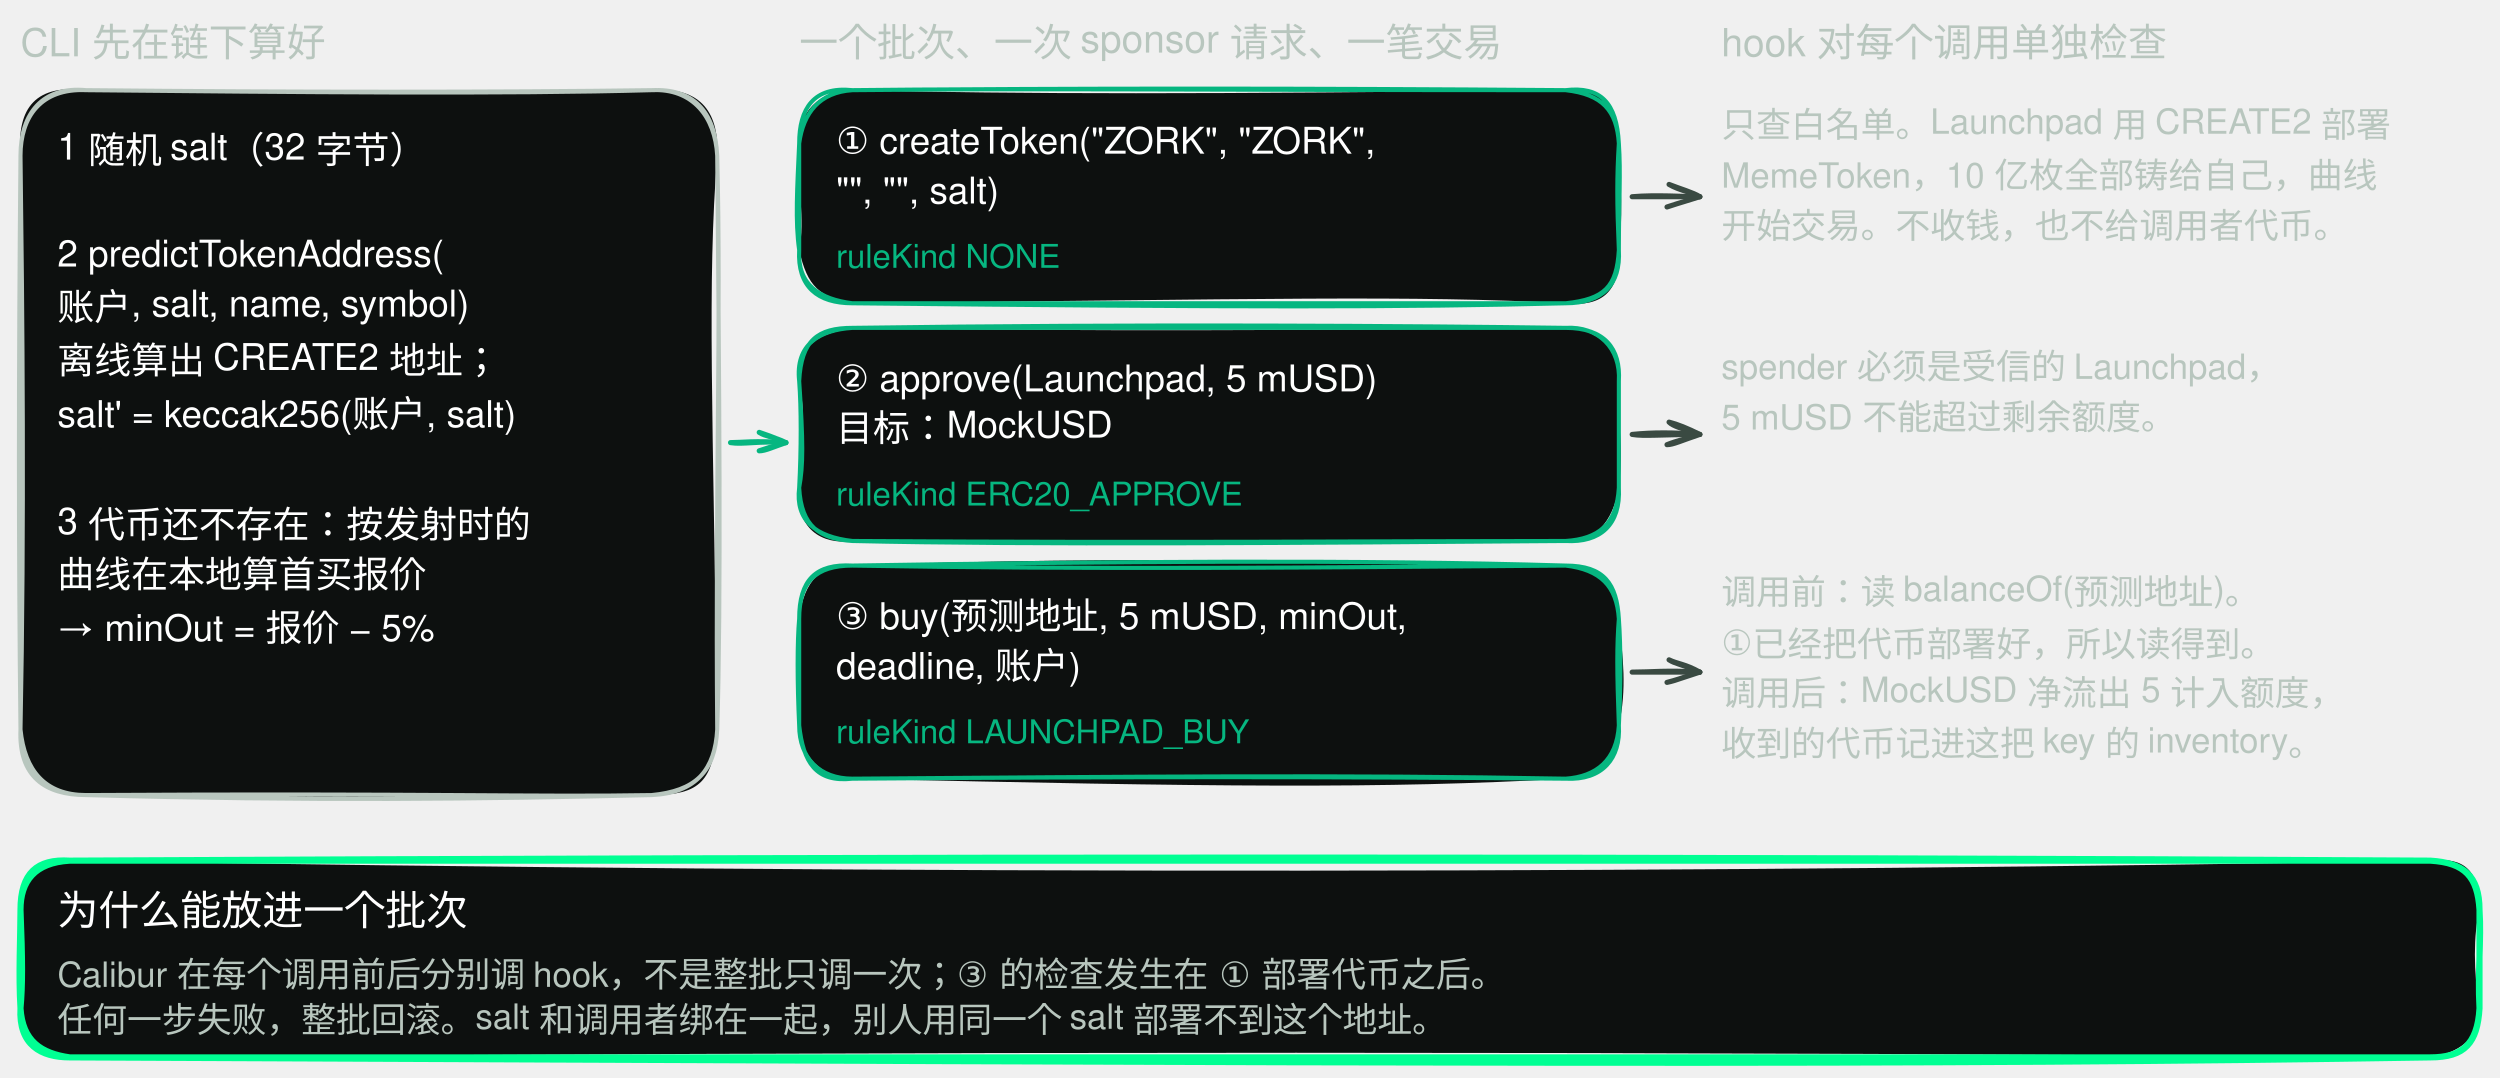
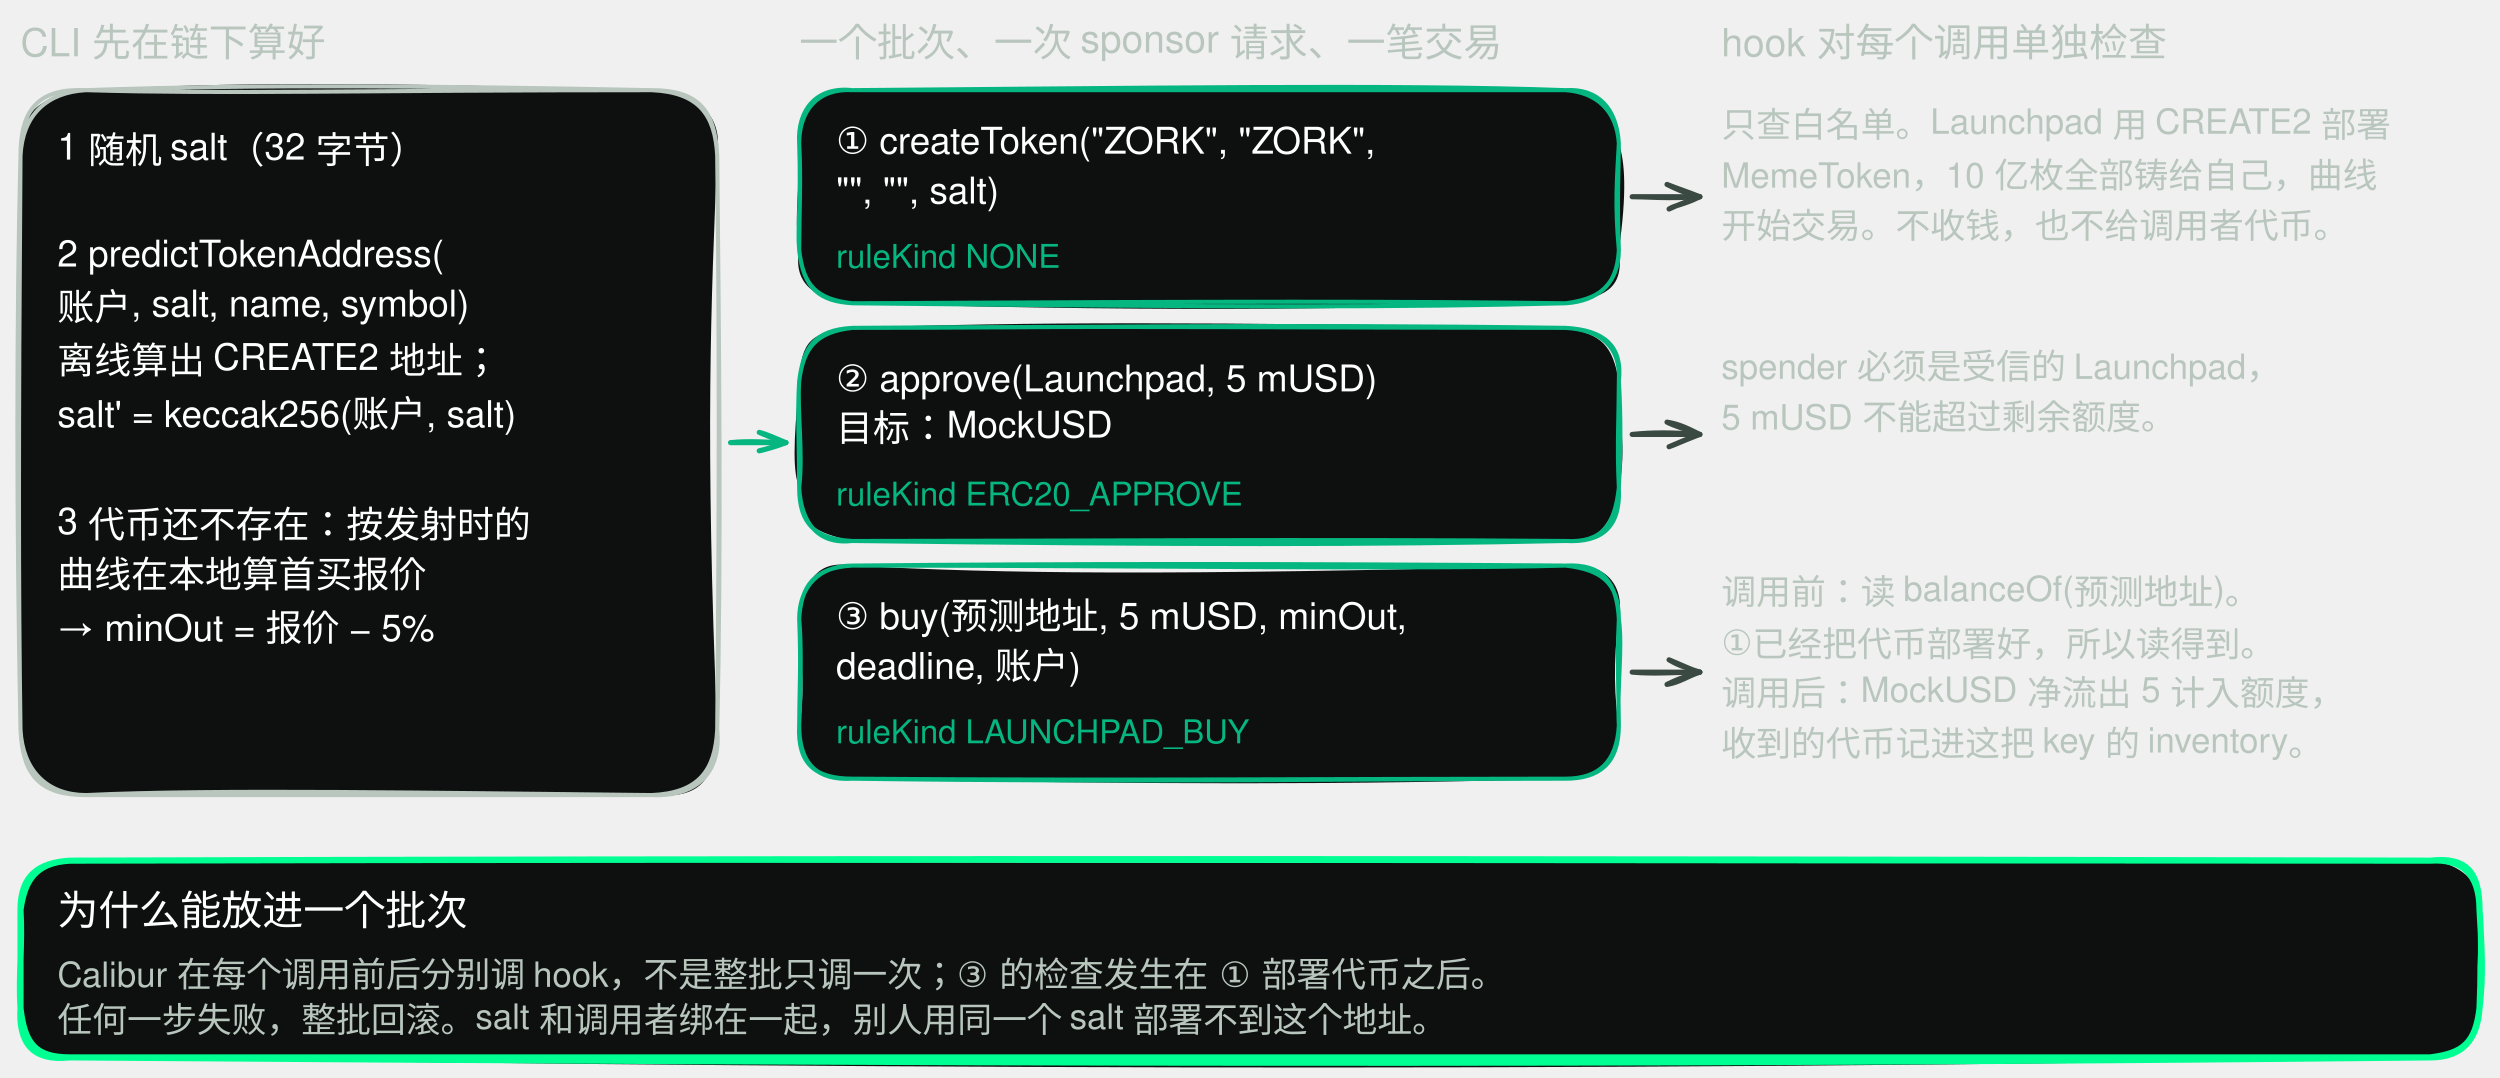
<svg xmlns="http://www.w3.org/2000/svg" viewBox="0 0 1220 526" data-w="1220" role="img" aria-label="发币加首买在一个批次里完成。左：CLI 先在链下准备，随机生成 salt，用 CREATE2 公式离线算出代币地址（salt 先和账户地址一起哈希），代币还不存在，所以按发射时的曲线在本地算首买报价和 minOut。中：一个批次三个调用：createToken、approve(MockUSD 给 Launchpad 5 mUSD)、buy(预测地址, 5 mUSD, minOut, deadline, 账户)。右：hook 对每个调用分别检查。createToken 规则是 NONE，只查白名单，Launchpad 部署代币并把 10 亿枚全部铸给自己；approve 检查 spender 受信、数额不超过剩余额度；buy 的 beforeExecute 读预测地址的余额，这时代币已经由上一个调用部署好了，afterExecute 把 MockUSD 净流出计入额度，把收到的代币记进 inventory。任何一步失败整批回滚；salt 绑定调用者，地址抢不走。" focusable="false">
  <g transform="translate(10 10) rotate(0 74.4 12.4)">
    <text x="0" y="17.5" font-family="Helvetica, Segoe UI Emoji" font-size="19px" fill="#B8C6BE" style="white-space: pre;">CLI 先在链下算好</text>
  </g>
  <g stroke-linecap="round" transform="translate(10 44) rotate(0 170 172)">
-     <path d="M32 0 C90 0, 151 2, 308 0 C333 -2, 341 12, 340 32 C335 95, 338 155, 340 312 C338 337, 332 344, 308 344 C200 347, 95 344, 32 344 C14 344, -1 332, 0 312 C1 253, -1 200, 0 32 C-2 8, 8 -3, 32 0" stroke="none" stroke-width="0" fill="#0D100F" />
-     <path d="M32 0 C133 1, 238 2, 308 0 M32 0 C133 1, 234 1, 308 0 M308 0 C328 -1, 339 10, 340 32 M308 0 C328 -1, 339 13, 340 32 M340 32 C342 111, 339 191, 340 312 M340 32 C341 141, 342 250, 340 312 M340 312 C339 333, 329 342, 308 344 M340 312 C339 331, 330 343, 308 344 M308 344 C252 345, 197 343, 32 344 M308 344 C225 346, 141 347, 32 344 M32 344 C12 344, 2 332, 0 312 M32 344 C12 344, -1 335, 0 312 M0 312 C-1 225, -1 138, 0 32 M0 312 C2 210, 1 110, 0 32 M0 32 C0 11, 11 -2, 32 0 M0 32 C0 13, 10 -1, 32 0" stroke="#B8C6BE" stroke-width="2" fill="none" />
+     <path d="M32 0 C100 -4, 168 -4, 308 0 C330 2, 343 11, 340 32 C337 103, 334 169, 340 312 C339 337, 332 346, 308 344 C246 345, 182 343, 32 344 C11 345, -1 330, 0 312 C0 236, -2 163, 0 32 C-1 9, 11 3, 32 0" stroke="none" stroke-width="0" fill="#0D100F" />
+     <path d="M32 0 C100 2, 165 0, 308 0 M32 0 C118 -3, 205 -2, 308 0 M308 0 C330 0, 339 9, 340 32 M308 0 C331 1, 339 12, 340 32 M340 32 C341 117, 341 202, 340 312 M340 32 C341 129, 342 226, 340 312 M340 312 C342 332, 331 345, 308 344 M340 312 C339 332, 331 343, 308 344 M308 344 C204 343, 95 341, 32 344 M308 344 C225 344, 141 344, 32 344 M32 344 C10 344, 1 335, 0 312 M32 344 C13 344, 1 332, 0 312 M0 312 C-1 243, -1 171, 0 32 M0 312 C-2 211, -2 110, 0 32 M0 32 C0 9, 9 -1, 32 0 M0 32 C1 12, 13 1, 32 0" stroke="#B8C6BE" stroke-width="2" fill="none" />
  </g>
  <g transform="translate(28 60) rotate(0 122 130.5)">
    <text x="0" y="17.9" font-family="Helvetica, Segoe UI Emoji" font-size="18px" fill="#FFFFFF" style="white-space: pre;">1  随机 salt（32 字节）</text>
    <text x="0" y="44" font-family="Helvetica, Segoe UI Emoji" font-size="18px" fill="#FFFFFF" style="white-space: pre;" />
    <text x="0" y="70.1" font-family="Helvetica, Segoe UI Emoji" font-size="18px" fill="#FFFFFF" style="white-space: pre;">2  predictTokenAddress(</text>
    <text x="0" y="96.2" font-family="Helvetica, Segoe UI Emoji" font-size="18px" fill="#FFFFFF" style="white-space: pre;">      账户, salt, name, symbol)</text>
    <text x="0" y="122.3" font-family="Helvetica, Segoe UI Emoji" font-size="18px" fill="#FFFFFF" style="white-space: pre;">    离线算出 CREATE2 地址；</text>
    <text x="0" y="148.4" font-family="Helvetica, Segoe UI Emoji" font-size="18px" fill="#FFFFFF" style="white-space: pre;">    salt' = keccak256(账户, salt)</text>
    <text x="0" y="174.5" font-family="Helvetica, Segoe UI Emoji" font-size="18px" fill="#FFFFFF" style="white-space: pre;" />
    <text x="0" y="200.6" font-family="Helvetica, Segoe UI Emoji" font-size="18px" fill="#FFFFFF" style="white-space: pre;">3  代币还不存在：按发射时的</text>
    <text x="0" y="226.7" font-family="Helvetica, Segoe UI Emoji" font-size="18px" fill="#FFFFFF" style="white-space: pre;">    曲线在本地算首买报价</text>
    <text x="0" y="252.8" font-family="Helvetica, Segoe UI Emoji" font-size="18px" fill="#FFFFFF" style="white-space: pre;">    → minOut = 报价 − 5%</text>
  </g>
  <g stroke-linecap="round">
    <g transform="translate(356.5 216) rotate(0 13.5 0)">
-       <path d="M0 0 C6 1, 14 -1, 27 0 M0 0 C6 0, 11 -1, 27 0" stroke="#06B680" stroke-width="2.5" fill="none" />
+       <path d="M0 0 C8 0, 17 0, 27 0 M0 0 C10 -1, 19 0, 27 0" stroke="#06B680" stroke-width="2.5" fill="none" />
    </g>
    <g transform="translate(356.5 216) rotate(0 13.5 0)">
-       <path d="M14 4 C17 4, 21 2, 27 0 M14 4 C17 3, 20 2, 27 0" stroke="#06B680" stroke-width="2.5" fill="none" />
+       <path d="M14 4 C18 3, 22 2, 27 0 M14 4 C19 3, 23 1, 27 0" stroke="#06B680" stroke-width="2.5" fill="none" />
    </g>
    <g transform="translate(356.5 216) rotate(0 13.5 0)">
-       <path d="M14 -5 C17 -3, 21 -3, 27 0 M14 -5 C17 -4, 20 -3, 27 0" stroke="#06B680" stroke-width="2.5" fill="none" />
+       <path d="M14 -5 C18 -4, 22 -2, 27 0 M14 -5 C19 -3, 23 -1, 27 0" stroke="#06B680" stroke-width="2.5" fill="none" />
    </g>
  </g>
  <mask />
  <g transform="translate(390 10) rotate(0 172.1 12.4)">
    <text x="0" y="17.5" font-family="Helvetica, Segoe UI Emoji" font-size="19px" fill="#B8C6BE" style="white-space: pre;">一个批次、一次 sponsor 请求、一笔交易</text>
  </g>
  <g stroke-linecap="round" transform="translate(390 44) rotate(0 200 52)">
-     <path d="M26 0 C112 2, 193 2, 374 0 C393 -2, 397 9, 400 26 C401 44, 402 65, 400 78 C401 98, 392 106, 374 104 C300 100, 227 102, 26 104 C10 101, 4 96, 0 78 C3 64, -1 45, 0 26 C-1 11, 10 0, 26 0" stroke="none" stroke-width="0" fill="#0D100F" />
-     <path d="M26 0 C136 -1, 245 -1, 374 0 M26 0 C110 -1, 194 0, 374 0 M374 0 C392 2, 399 10, 400 26 M374 0 C391 -2, 399 6, 400 26 M400 26 C399 42, 399 55, 400 78 M400 26 C401 40, 400 55, 400 78 M400 78 C401 95, 392 104, 374 104 M400 78 C399 96, 393 102, 374 104 M374 104 C289 104, 205 104, 26 104 M374 104 C295 106, 216 106, 26 104 M26 104 C10 102, -1 95, 0 78 M26 104 C9 104, -1 96, 0 78 M0 78 C-2 64, -1 48, 0 26 M0 78 C0 61, 0 44, 0 26 M0 26 C0 9, 7 -2, 26 0 M0 26 C2 11, 10 1, 26 0" stroke="#06B680" stroke-width="2" fill="none" />
+     <path d="M26 0 C119 -2, 214 1, 374 0 C390 1, 399 8, 400 26 C403 35, 404 50, 400 78 C403 98, 392 101, 374 104 C288 106, 197 109, 26 104 C7 102, -3 94, 0 78 C-3 61, 1 42, 0 26 C-1 12, 5 -1, 26 0" stroke="none" stroke-width="0" fill="#0D100F" />
+     <path d="M26 0 C160 -1, 292 -3, 374 0 M26 0 C161 0, 297 0, 374 0 M374 0 C390 -1, 399 9, 400 26 M374 0 C389 1, 399 10, 400 26 M400 26 C399 44, 398 56, 400 78 M400 26 C400 39, 399 52, 400 78 M400 78 C400 94, 390 103, 374 104 M400 78 C399 97, 389 102, 374 104 M374 104 C295 106, 217 106, 26 104 M374 104 C295 103, 216 103, 26 104 M26 104 C8 102, 2 95, 0 78 M26 104 C10 103, 2 97, 0 78 M0 78 C-1 68, 1 54, 0 26 M0 78 C0 61, 1 43, 0 26 M0 26 C0 10, 9 -1, 26 0 M0 26 C-1 10, 8 -2, 26 0" stroke="#06B680" stroke-width="2" fill="none" />
  </g>
  <g transform="translate(408 58) rotate(0 136.3 24.3)">
    <text x="0" y="17" font-family="Helvetica, Segoe UI Emoji" font-size="18px" fill="#FFFFFF" style="white-space: pre;">①  createToken("ZORK", "ZORK",</text>
    <text x="0" y="41.3" font-family="Helvetica, Segoe UI Emoji" font-size="18px" fill="#FFFFFF" style="white-space: pre;">     "", "", salt)</text>
  </g>
  <g transform="translate(408 116) rotate(0 54.7 10.4)">
    <text x="0" y="14.7" font-family="Helvetica, Segoe UI Emoji" font-size="16px" fill="#06B680" style="white-space: pre;">ruleKind NONE</text>
  </g>
  <g stroke-linecap="round" transform="translate(390 160) rotate(0 200 52)">
-     <path d="M26 0 C100 1, 174 2, 374 0 C388 0, 402 10, 400 26 C398 43, 403 52, 400 78 C397 95, 388 105, 374 104 C296 105, 212 105, 26 104 C11 106, -2 98, 0 78 C2 56, 3 41, 0 26 C0 6, 11 3, 26 0" stroke="none" stroke-width="0" fill="#0D100F" />
-     <path d="M26 0 C103 0, 178 0, 374 0 M26 0 C165 -2, 304 -1, 374 0 M374 0 C393 0, 401 10, 400 26 M374 0 C390 -1, 401 10, 400 26 M400 26 C400 43, 400 56, 400 78 M400 26 C400 45, 400 64, 400 78 M400 78 C399 96, 390 103, 374 104 M400 78 C401 96, 391 105, 374 104 M374 104 C245 105, 112 106, 26 104 M374 104 C280 104, 186 105, 26 104 M26 104 C10 103, 1 97, 0 78 M26 104 C8 102, -2 94, 0 78 M0 78 C2 67, 2 56, 0 26 M0 78 C1 59, 1 39, 0 26 M0 26 C-2 8, 10 1, 26 0 M0 26 C1 6, 9 0, 26 0" stroke="#06B680" stroke-width="2" fill="none" />
+     <path d="M26 0 C112 -3, 195 -3, 374 0 C392 3, 397 9, 400 26 C400 44, 404 59, 400 78 C398 95, 388 107, 374 104 C278 103, 182 104, 26 104 C8 100, -1 96, 0 78 C-3 70, -3 58, 0 26 C1 6, 6 2, 26 0" stroke="none" stroke-width="0" fill="#0D100F" />
+     <path d="M26 0 C127 0, 228 -2, 374 0 M26 0 C147 -1, 267 0, 374 0 M374 0 C391 1, 401 9, 400 26 M374 0 C393 1, 402 9, 400 26 M400 26 C400 41, 399 58, 400 78 M400 26 C401 42, 401 60, 400 78 M400 78 C398 96, 392 105, 374 104 M400 78 C401 97, 392 105, 374 104 M374 104 C250 103, 127 104, 26 104 M374 104 C280 106, 187 106, 26 104 M26 104 C8 103, 0 96, 0 78 M26 104 C9 106, 1 95, 0 78 M0 78 C2 61, -1 41, 0 26 M0 78 C0 59, -1 41, 0 26 M0 26 C2 10, 7 1, 26 0 M0 26 C2 10, 8 2, 26 0" stroke="#06B680" stroke-width="2" fill="none" />
  </g>
  <g transform="translate(408 174) rotate(0 136.1 24.3)">
    <text x="0" y="17" font-family="Helvetica, Segoe UI Emoji" font-size="18px" fill="#FFFFFF" style="white-space: pre;">②  approve(Launchpad, 5 mUSD)</text>
    <text x="0" y="41.3" font-family="Helvetica, Segoe UI Emoji" font-size="18px" fill="#FFFFFF" style="white-space: pre;">     目标：MockUSD</text>
  </g>
  <g transform="translate(408 232) rotate(0 100.5 10.4)">
    <text x="0" y="14.7" font-family="Helvetica, Segoe UI Emoji" font-size="16px" fill="#06B680" style="white-space: pre;">ruleKind ERC20_APPROVE</text>
  </g>
  <g stroke-linecap="round" transform="translate(390 276) rotate(0 200 52)">
-     <path d="M26 0 C158 -5, 294 -2, 374 0 C390 2, 401 11, 400 26 C402 45, 404 60, 400 78 C399 93, 392 103, 374 104 C286 109, 202 108, 26 104 C11 104, 0 92, 0 78 C1 66, -1 58, 0 26 C2 7, 12 -2, 26 0" stroke="none" stroke-width="0" fill="#0D100F" />
-     <path d="M26 0 C140 2, 254 1, 374 0 M26 0 C150 -2, 274 -3, 374 0 M374 0 C391 2, 399 10, 400 26 M374 0 C393 0, 399 9, 400 26 M400 26 C401 40, 401 58, 400 78 M400 26 C399 39, 399 51, 400 78 M400 78 C401 94, 392 105, 374 104 M400 78 C399 95, 389 103, 374 104 M374 104 C267 102, 162 103, 26 104 M374 104 C264 103, 155 103, 26 104 M26 104 C10 104, 0 94, 0 78 M26 104 C8 106, 2 96, 0 78 M0 78 C0 59, 0 42, 0 26 M0 78 C-1 57, -1 37, 0 26 M0 26 C0 8, 8 0, 26 0 M0 26 C0 7, 8 -1, 26 0" stroke="#06B680" stroke-width="2" fill="none" />
+     <path d="M26 0 C100 4, 177 5, 374 0 C394 -2, 403 10, 400 26 C397 46, 398 67, 400 78 C401 92, 392 105, 374 104 C273 107, 167 107, 26 104 C8 106, 0 97, 0 78 C3 63, 1 47, 0 26 C3 8, 8 -3, 26 0" stroke="none" stroke-width="0" fill="#0D100F" />
+     <path d="M26 0 C164 0, 301 2, 374 0 M26 0 C132 -1, 237 -1, 374 0 M374 0 C393 -1, 399 9, 400 26 M374 0 C391 2, 400 8, 400 26 M400 26 C402 41, 399 59, 400 78 M400 26 C399 46, 400 67, 400 78 M400 78 C400 97, 390 104, 374 104 M400 78 C399 96, 390 104, 374 104 M374 104 C275 104, 173 106, 26 104 M374 104 C266 104, 155 105, 26 104 M26 104 C8 104, -1 97, 0 78 M26 104 C9 105, 0 97, 0 78 M0 78 C0 63, 1 49, 0 26 M0 78 C1 57, 1 36, 0 26 M0 26 C0 10, 10 0, 26 0 M0 26 C1 10, 7 1, 26 0" stroke="#06B680" stroke-width="2" fill="none" />
  </g>
  <g transform="translate(408 290) rotate(0 143 24.3)">
    <text x="0" y="17" font-family="Helvetica, Segoe UI Emoji" font-size="18px" fill="#FFFFFF" style="white-space: pre;">③  buy(预测地址, 5 mUSD, minOut,</text>
    <text x="0" y="41.3" font-family="Helvetica, Segoe UI Emoji" font-size="18px" fill="#FFFFFF" style="white-space: pre;">     deadline, 账户)</text>
  </g>
  <g transform="translate(408 348) rotate(0 101.2 10.4)">
    <text x="0" y="14.7" font-family="Helvetica, Segoe UI Emoji" font-size="16px" fill="#06B680" style="white-space: pre;">ruleKind LAUNCHPAD_BUY</text>
  </g>
  <g transform="translate(840 10) rotate(0 108.7 12.4)">
    <text x="0" y="17.5" font-family="Helvetica, Segoe UI Emoji" font-size="19px" fill="#B8C6BE" style="white-space: pre;">hook 对每个调用单独检查</text>
  </g>
  <g transform="translate(840 50) rotate(0 164.2 37)">
    <text x="0" y="16.9" font-family="Helvetica, Segoe UI Emoji" font-size="17px" fill="#B8C6BE" style="white-space: pre;">只查白名单。Launchpad 用 CREATE2 部署</text>
    <text x="0" y="41.6" font-family="Helvetica, Segoe UI Emoji" font-size="17px" fill="#B8C6BE" style="white-space: pre;">MemeToken，10 亿枚全部铸给自己，曲线</text>
    <text x="0" y="66.2" font-family="Helvetica, Segoe UI Emoji" font-size="17px" fill="#B8C6BE" style="white-space: pre;">开始交易。不收钱，也不给调用者代币。</text>
  </g>
  <g transform="translate(840 168) rotate(0 137 24.7)">
    <text x="0" y="16.9" font-family="Helvetica, Segoe UI Emoji" font-size="17px" fill="#B8C6BE" style="white-space: pre;">spender 必须是受信的 Launchpad，</text>
    <text x="0" y="41.6" font-family="Helvetica, Segoe UI Emoji" font-size="17px" fill="#B8C6BE" style="white-space: pre;">5 mUSD 不能超过剩余额度。</text>
  </g>
  <g transform="translate(840 278) rotate(0 152.1 49.3)">
    <text x="0" y="16.9" font-family="Helvetica, Segoe UI Emoji" font-size="17px" fill="#B8C6BE" style="white-space: pre;">调用前：读 balanceOf(预测地址)。</text>
    <text x="0" y="41.6" font-family="Helvetica, Segoe UI Emoji" font-size="17px" fill="#B8C6BE" style="white-space: pre;">①已经把代币部署好，所以读得到。</text>
    <text x="0" y="66.2" font-family="Helvetica, Segoe UI Emoji" font-size="17px" fill="#B8C6BE" style="white-space: pre;">调用后：MockUSD 净流出 5 计入额度，</text>
    <text x="0" y="90.9" font-family="Helvetica, Segoe UI Emoji" font-size="17px" fill="#B8C6BE" style="white-space: pre;">收到的代币记进这把 key 的 inventory。</text>
  </g>
  <g stroke-linecap="round">
    <g transform="translate(796.5 96) rotate(0 16.5 0)">
-       <path d="M0 0 C12 -1, 25 0, 33 0 M0 0 C12 0, 26 0, 33 0" stroke="#3A4A42" stroke-width="2.5" fill="none" />
+       <path d="M0 0 C8 0, 16 1, 33 0 M0 0 C11 0, 22 0, 33 0" stroke="#3A4A42" stroke-width="2.5" fill="none" />
    </g>
    <g transform="translate(796.5 96) rotate(0 16.5 0)">
-       <path d="M17 5 C23 3, 30 1, 33 0 M17 5 C23 3, 30 1, 33 0" stroke="#3A4A42" stroke-width="2.5" fill="none" />
+       <path d="M18 6 C21 4, 25 4, 33 0 M18 6 C22 4, 28 2, 33 0" stroke="#3A4A42" stroke-width="2.5" fill="none" />
    </g>
    <g transform="translate(796.5 96) rotate(0 16.5 0)">
-       <path d="M18 -6 C23 -4, 30 -2, 33 0 M18 -6 C23 -3, 30 -2, 33 0" stroke="#3A4A42" stroke-width="2.5" fill="none" />
+       <path d="M17 -6 C21 -4, 25 -2, 33 0 M17 -6 C22 -4, 28 -2, 33 0" stroke="#3A4A42" stroke-width="2.5" fill="none" />
    </g>
  </g>
  <mask />
  <g stroke-linecap="round">
    <g transform="translate(796.5 212) rotate(0 16.5 0)">
-       <path d="M0 0 C6 1, 14 0, 33 0 M0 0 C10 -1, 20 -1, 33 0" stroke="#3A4A42" stroke-width="2.5" fill="none" />
+       <path d="M0 0 C10 -1, 19 -1, 33 0 M0 0 C8 0, 17 0, 33 0" stroke="#3A4A42" stroke-width="2.5" fill="none" />
    </g>
    <g transform="translate(796.5 212) rotate(0 16.5 0)">
-       <path d="M17 5 C20 5, 24 3, 33 0 M17 5 C22 3, 27 2, 33 0" stroke="#3A4A42" stroke-width="2.5" fill="none" />
+       <path d="M18 6 C23 4, 27 2, 33 0 M18 6 C21 5, 25 3, 33 0" stroke="#3A4A42" stroke-width="2.5" fill="none" />
    </g>
    <g transform="translate(796.5 212) rotate(0 16.5 0)">
-       <path d="M18 -6 C20 -4, 24 -3, 33 0 M18 -6 C22 -5, 27 -3, 33 0" stroke="#3A4A42" stroke-width="2.5" fill="none" />
+       <path d="M17 -6 C23 -5, 27 -3, 33 0 M17 -6 C21 -4, 25 -3, 33 0" stroke="#3A4A42" stroke-width="2.5" fill="none" />
    </g>
  </g>
  <mask />
  <g stroke-linecap="round">
    <g transform="translate(796.5 328) rotate(0 16.5 0)">
-       <path d="M0 0 C9 0, 17 -1, 33 0 M0 0 C8 0, 15 0, 33 0" stroke="#3A4A42" stroke-width="2.5" fill="none" />
+       <path d="M0 0 C11 1, 21 0, 33 0 M0 0 C12 0, 25 0, 33 0" stroke="#3A4A42" stroke-width="2.5" fill="none" />
    </g>
    <g transform="translate(796.5 328) rotate(0 16.5 0)">
-       <path d="M17 5 C22 4, 26 2, 33 0 M17 5 C21 4, 24 3, 33 0" stroke="#3A4A42" stroke-width="2.5" fill="none" />
+       <path d="M17 6 C23 5, 27 2, 33 0 M17 6 C23 3, 29 1, 33 0" stroke="#3A4A42" stroke-width="2.5" fill="none" />
    </g>
    <g transform="translate(796.5 328) rotate(0 16.5 0)">
-       <path d="M18 -6 C22 -4, 26 -4, 33 0 M18 -6 C21 -4, 24 -4, 33 0" stroke="#3A4A42" stroke-width="2.5" fill="none" />
+       <path d="M18 -6 C23 -3, 27 -2, 33 0 M18 -6 C23 -4, 29 -1, 33 0" stroke="#3A4A42" stroke-width="2.5" fill="none" />
    </g>
  </g>
  <mask />
  <g stroke-linecap="round" transform="translate(10 420) rotate(0 600 48)">
-     <path d="M24 0 C431 7, 842 6, 1176 0 C1193 -2, 1200 5, 1200 24 C1197 36, 1197 54, 1200 72 C1201 86, 1190 94, 1176 96 C812 93, 448 93, 24 96 C10 96, 1 90, 0 72 C1 62, -1 46, 0 24 C-1 8, 10 0, 24 0" stroke="none" stroke-width="0" fill="#0D100F" />
-     <path d="M24 0 C350 0, 675 0, 1176 0 M24 0 C423 -2, 822 -2, 1176 0 M1176 0 C1192 1, 1200 7, 1200 24 M1176 0 C1193 1, 1199 8, 1200 24 M1200 24 C1201 39, 1199 54, 1200 72 M1200 24 C1200 37, 1200 52, 1200 72 M1200 72 C1199 89, 1193 96, 1176 96 M1200 72 C1199 90, 1191 96, 1176 96 M1176 96 C934 100, 694 99, 24 96 M1176 96 C801 96, 426 96, 24 96 M24 96 C10 96, -1 90, 0 72 M24 96 C10 94, 1 88, 0 72 M0 72 C-1 56, 0 36, 0 24 M0 72 C1 61, 1 49, 0 24 M0 24 C0 10, 7 1, 24 0 M0 24 C0 6, 8 -1, 24 0" stroke="#00FF93" stroke-width="3" fill="none" />
+     <path d="M24 0 C467 1, 908 2, 1176 0 C1190 1, 1202 11, 1200 24 C1200 37, 1198 53, 1200 72 C1202 86, 1191 96, 1176 96 C759 104, 344 101, 24 96 C7 98, 1 88, 0 72 C-2 59, 3 43, 0 24 C0 9, 6 -1, 24 0" stroke="none" stroke-width="0" fill="#0D100F" />
+     <path d="M24 0 C429 -1, 836 0, 1176 0 M24 0 C362 -1, 700 -1, 1176 0 M1176 0 C1194 -2, 1200 6, 1200 24 M1176 0 C1191 -1, 1200 6, 1200 24 M1200 24 C1201 41, 1202 56, 1200 72 M1200 24 C1201 36, 1201 47, 1200 72 M1200 72 C1198 89, 1192 94, 1176 96 M1200 72 C1199 87, 1192 96, 1176 96 M1176 96 C727 96, 279 96, 24 96 M1176 96 C801 100, 426 99, 24 96 M24 96 C7 96, 2 89, 0 72 M24 96 C6 98, -1 89, 0 72 M0 72 C-1 56, 1 41, 0 24 M0 72 C0 61, 0 49, 0 24 M0 24 C0 7, 9 1, 24 0 M0 24 C2 10, 7 1, 24 0" stroke="#00FF93" stroke-width="3" fill="none" />
  </g>
  <g transform="translate(28 434) rotate(0 100 12)">
    <text x="0" y="17.4" font-family="Helvetica, Segoe UI Emoji" font-size="20px" fill="#FFFFFF" style="white-space: pre;">为什么能放进一个批次</text>
  </g>
  <g transform="translate(28 466) rotate(0 354.7 22.1)">
    <text x="0" y="15.6" font-family="Helvetica, Segoe UI Emoji" font-size="17px" fill="#B8C6BE" style="white-space: pre;">Calibur 在每个调用前后分别调 hook，不是整批只调一次；③ 的检查发生在 ① 部署代币之后。</text>
    <text x="0" y="37.7" font-family="Helvetica, Segoe UI Emoji" font-size="17px" fill="#B8C6BE" style="white-space: pre;">任何一步失败，整批回滚。salt 和调用者绑在一起，别人用同一个 salt 部署不到这个地址。</text>
  </g>
</svg>
